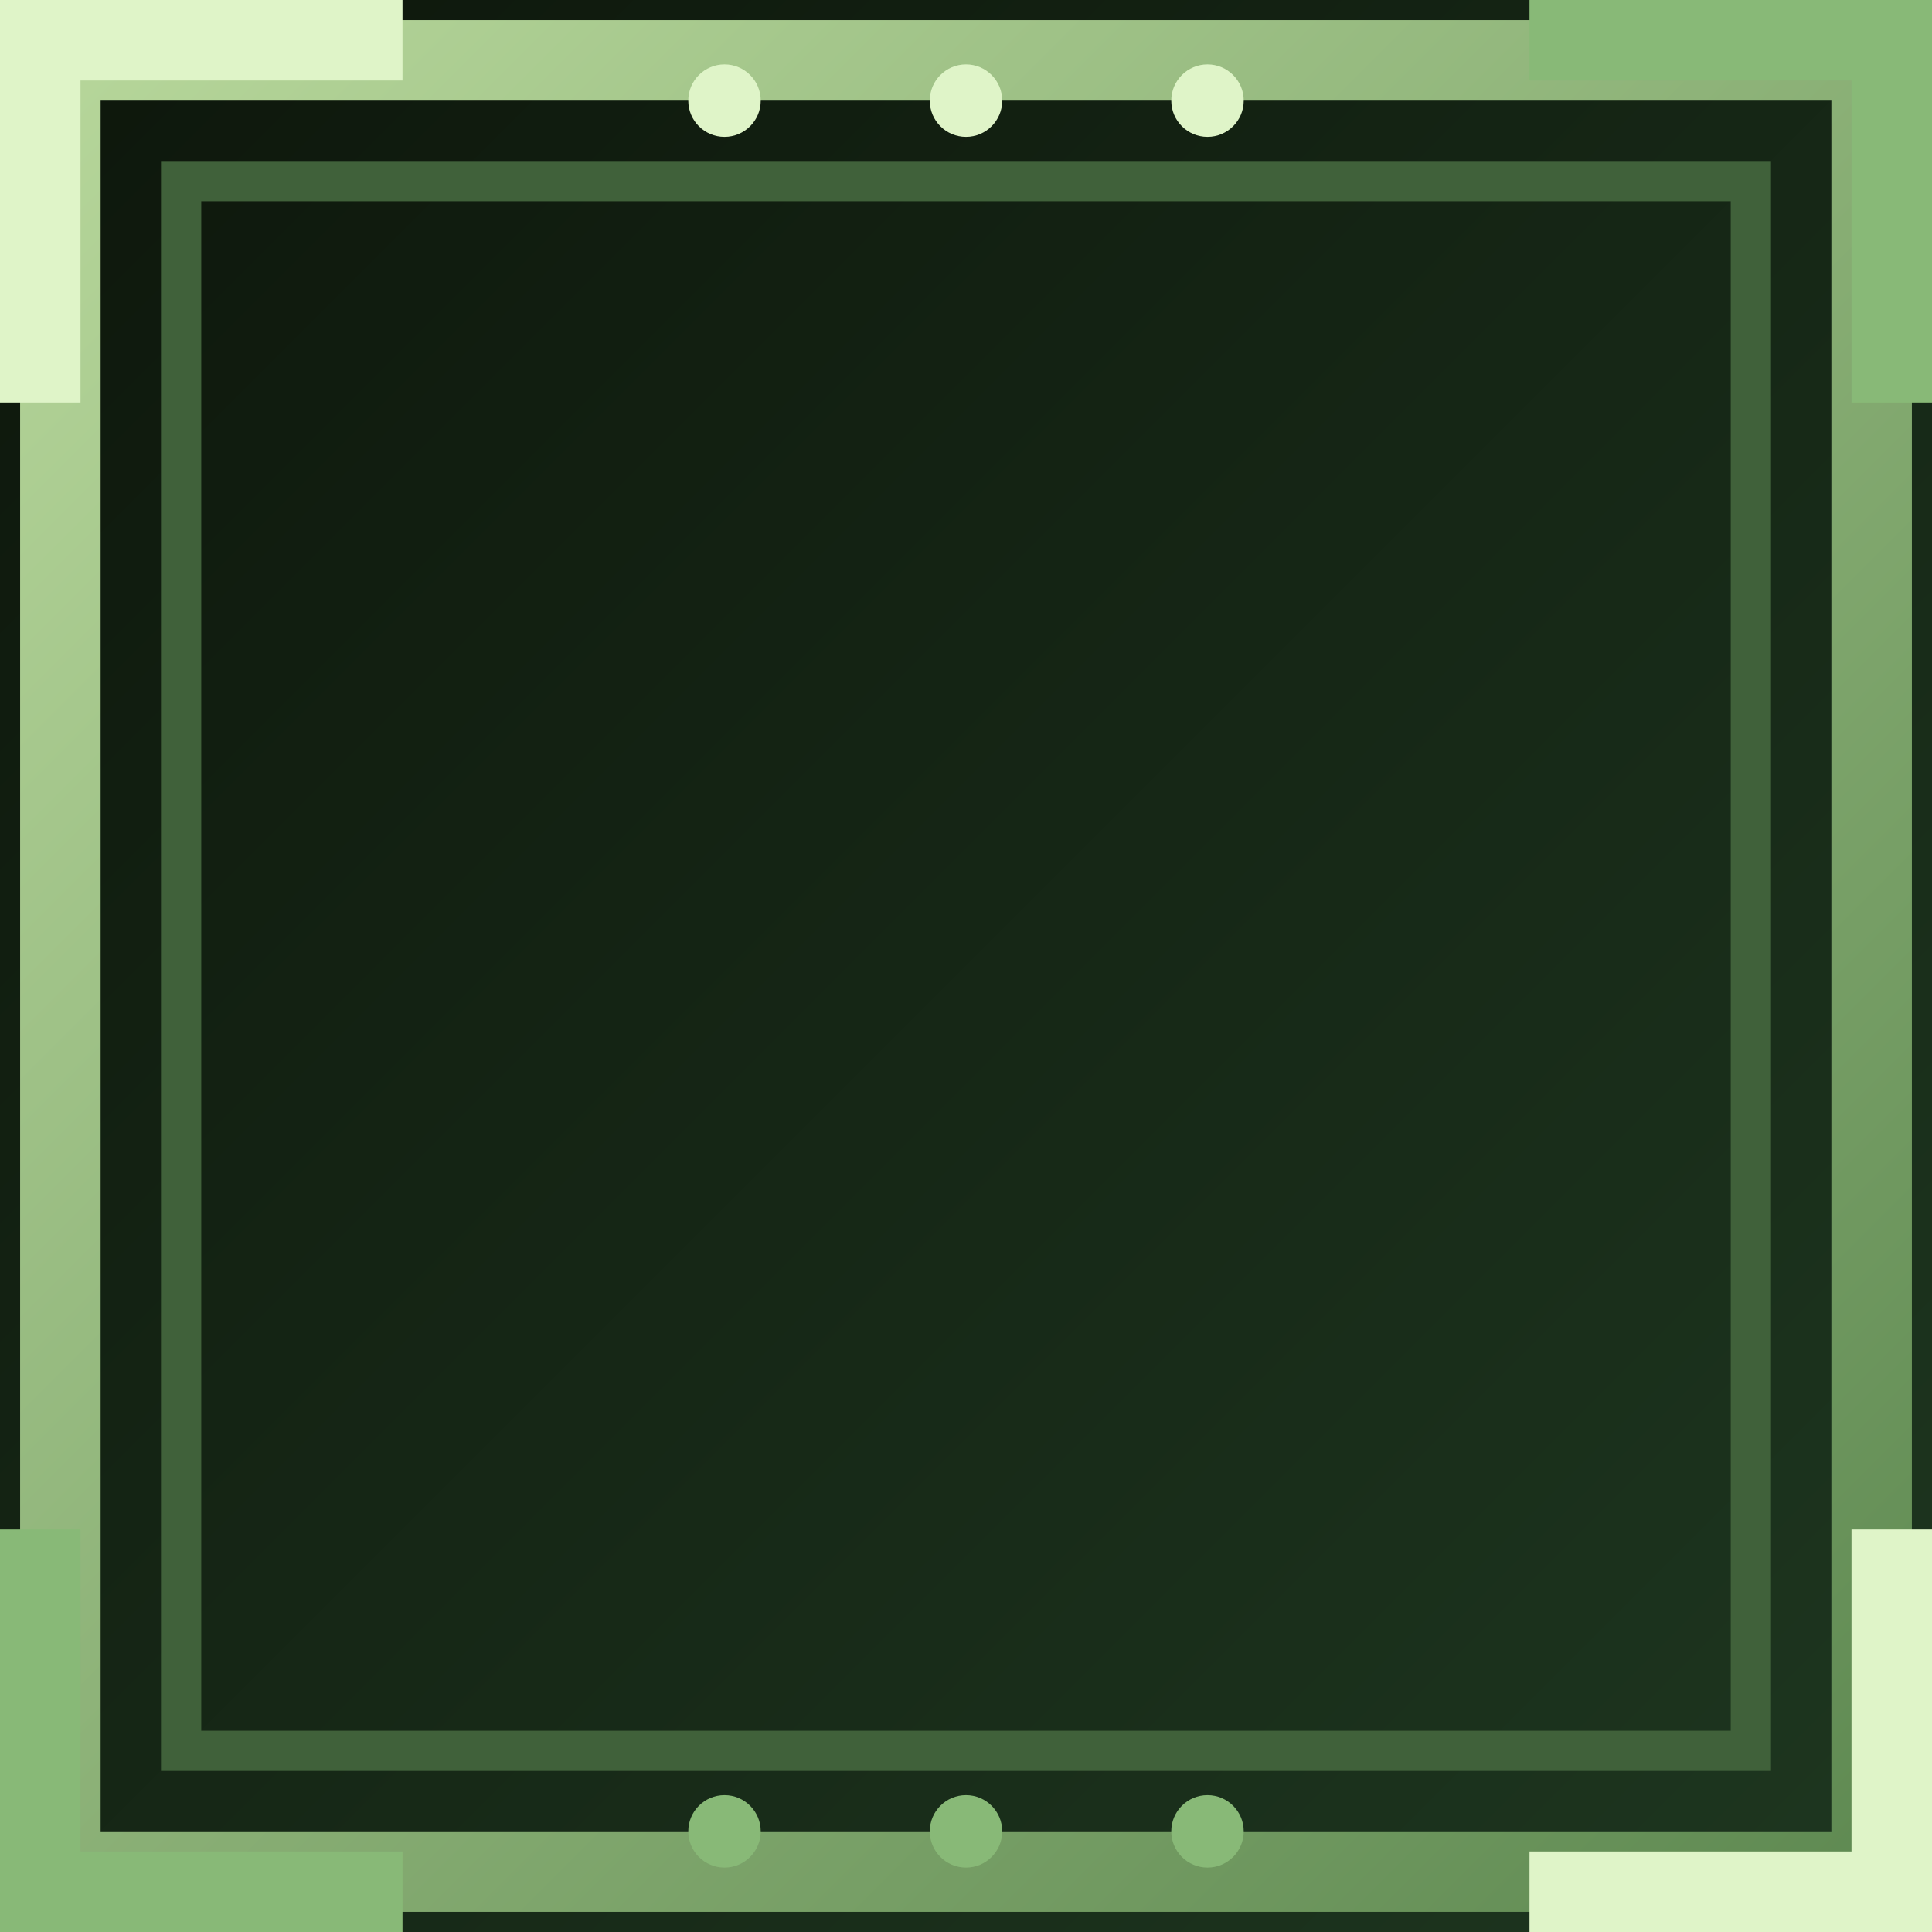
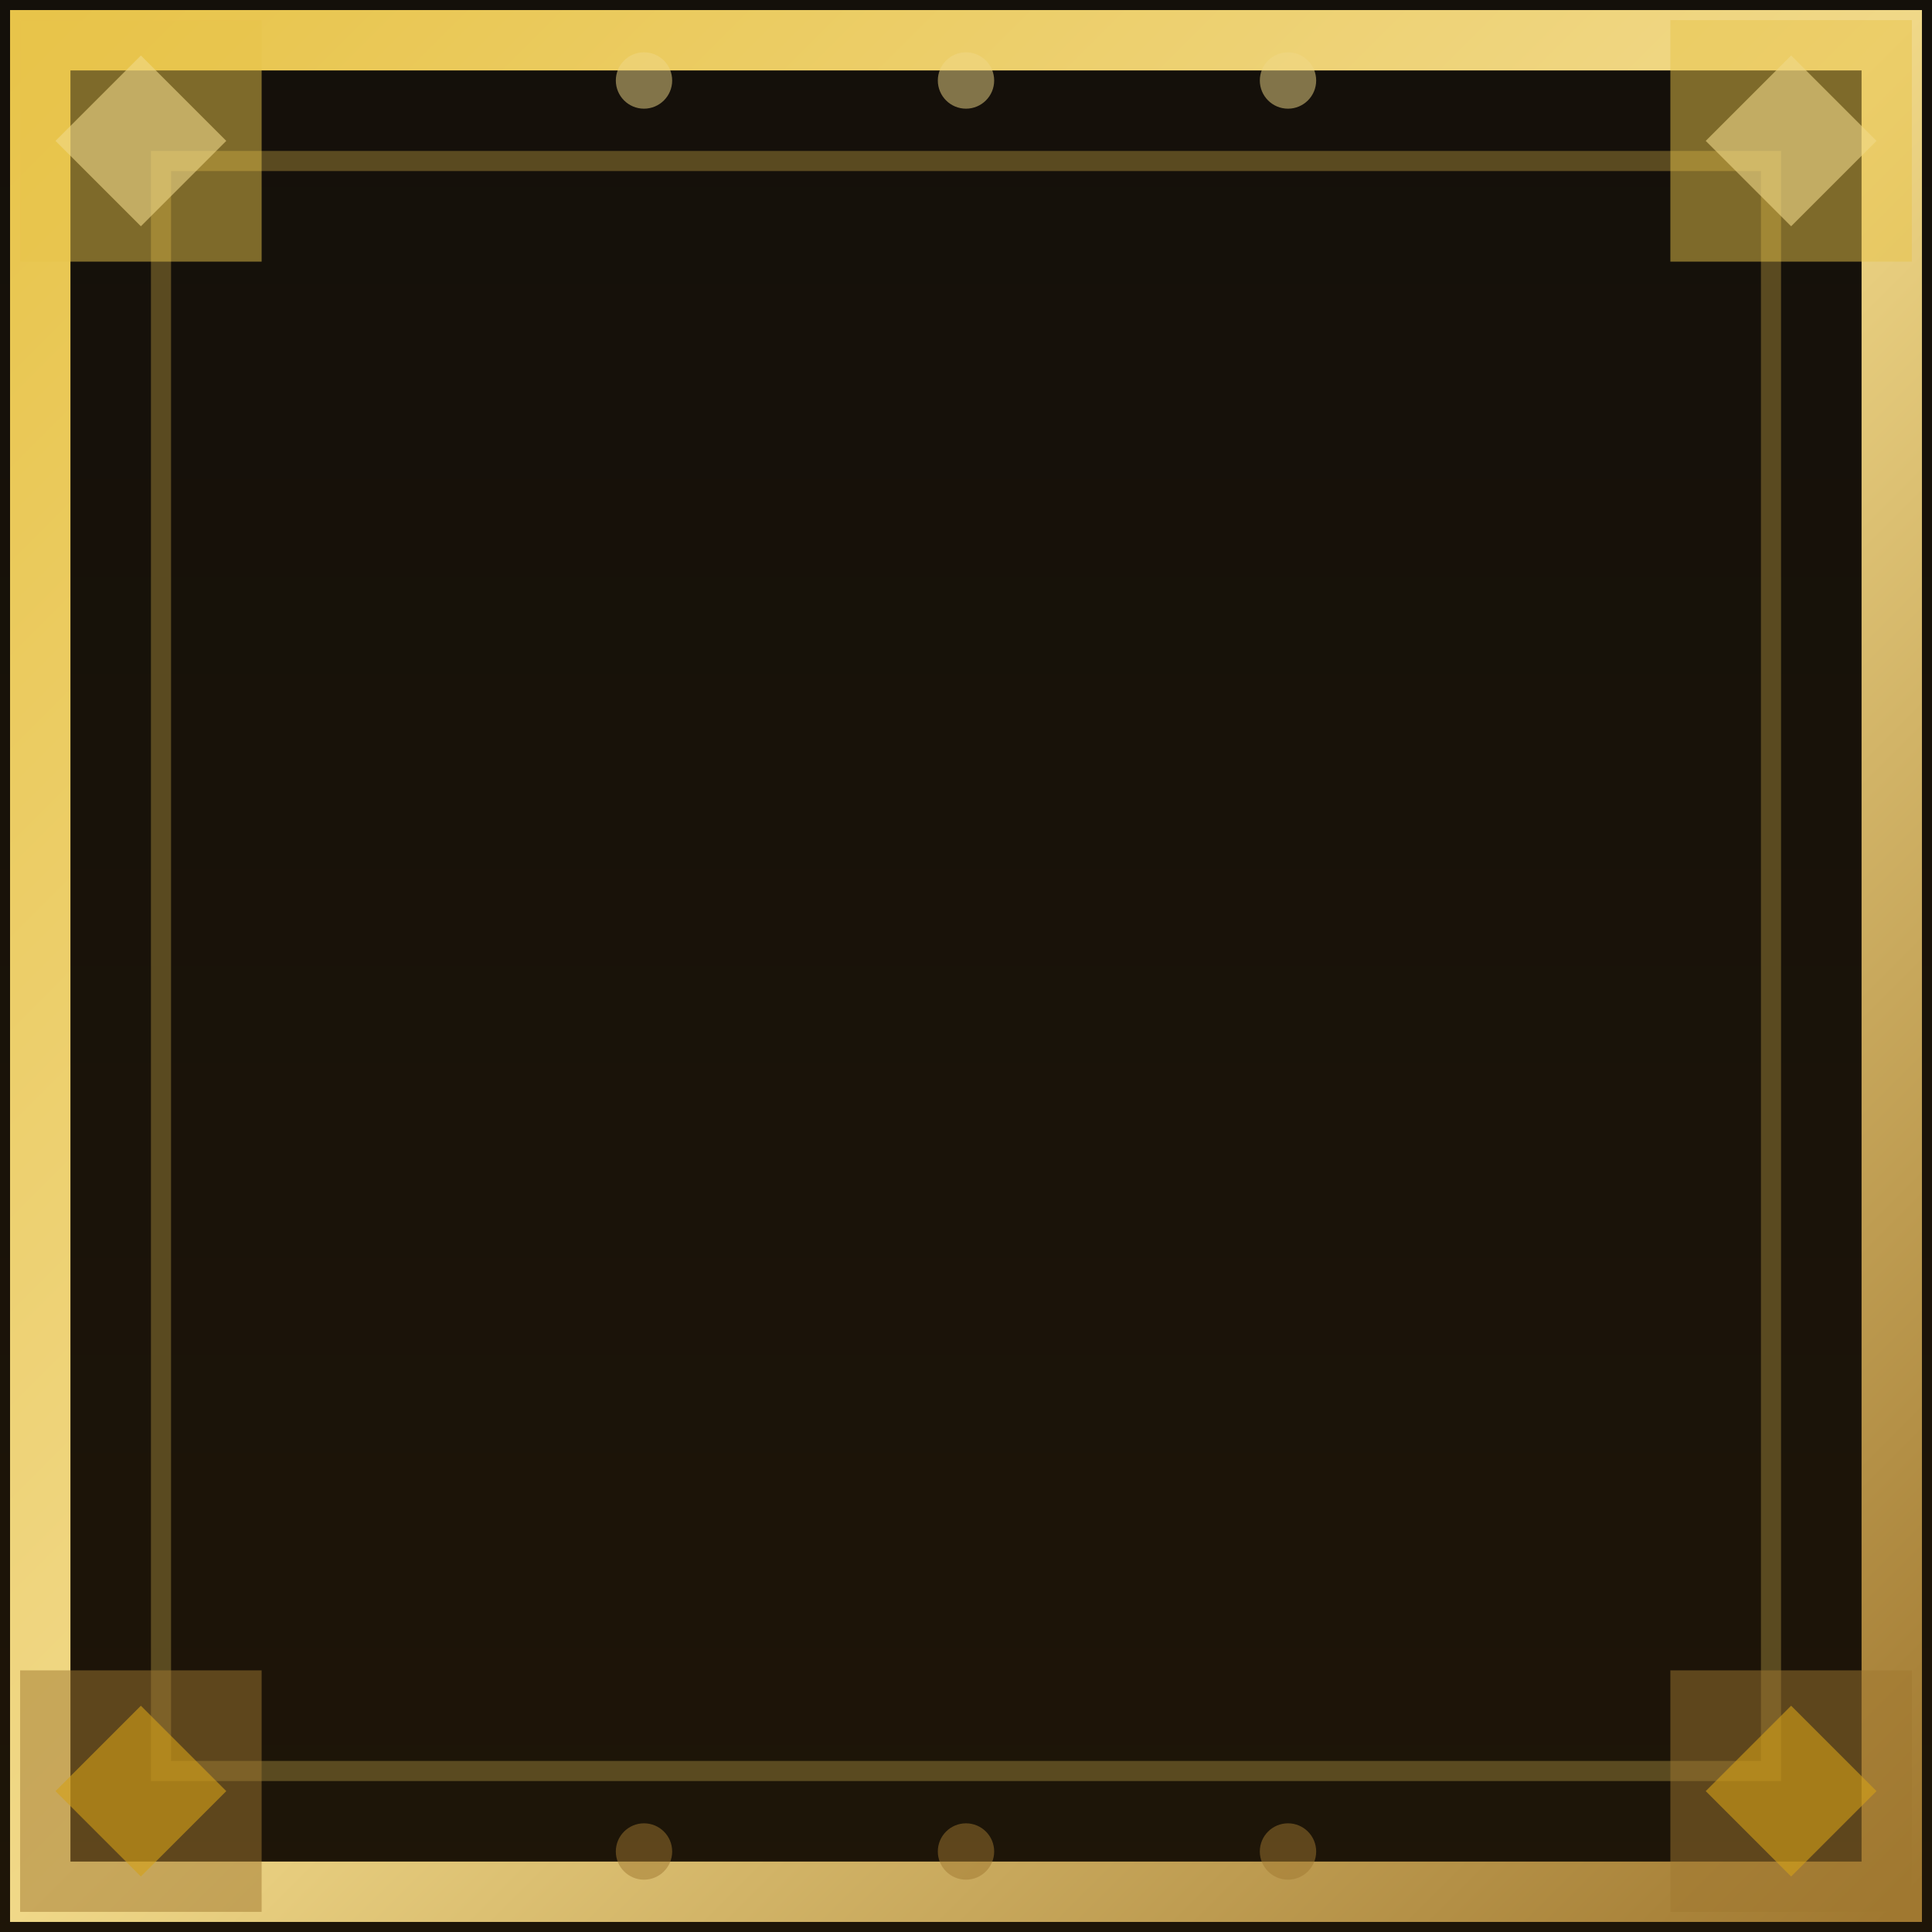
<svg xmlns="http://www.w3.org/2000/svg" width="48" height="48" viewBox="0 0 48 48">
  <defs>
-     <linearGradient id="bg_t" x1="0" y1="0" x2="1" y2="1">
-       <stop offset="0%" stop-color="#0d160b" />
-       <stop offset="100%" stop-color="#1e3720" />
+     <linearGradient id="bg_t" x1="0" y1="0" x2="0" y2="1">
+       <stop offset="0%" stop-color="#14100a" />
+       <stop offset="100%" stop-color="#1e1508" />
    </linearGradient>
    <linearGradient id="bd_t" x1="0" y1="0" x2="1" y2="1">
-       <stop offset="0%" stop-color="#b6d69a" />
-       <stop offset="100%" stop-color="#5f8a52" />
+       <stop offset="0%" stop-color="#e8c44a" />
+       <stop offset="50%" stop-color="#f0d888" />
+       <stop offset="100%" stop-color="#a07830" />
    </linearGradient>
  </defs>
  <rect width="48" height="48" fill="url(#bg_t)" />
-   <rect x="1.5" y="1.5" width="45" height="45" fill="none" stroke="url(#bd_t)" stroke-width="2" />
-   <rect x="4.5" y="4.5" width="39" height="39" fill="none" stroke="#40613a" stroke-width="1" />
-   <circle cx="18" cy="2.5" r="0.9" fill="#dff4c8" />
-   <circle cx="24" cy="2.5" r="0.9" fill="#dff4c8" />
-   <circle cx="30" cy="2.5" r="0.9" fill="#dff4c8" />
-   <circle cx="18" cy="45.5" r="0.9" fill="#88b977" />
-   <circle cx="24" cy="45.5" r="0.9" fill="#88b977" />
-   <circle cx="30" cy="45.5" r="0.9" fill="#88b977" />
-   <path d="M1 10 V1 H10" fill="none" stroke="#dff4c8" stroke-width="2" />
-   <path d="M38 1 H47 V10" fill="none" stroke="#88b977" stroke-width="2" />
-   <path d="M1 38 V47 H10" fill="none" stroke="#88b977" stroke-width="2" />
-   <path d="M38 47 H47 V38" fill="none" stroke="#dff4c8" stroke-width="2" />
+   <rect x="1" y="1" width="46" height="46" fill="none" stroke="url(#bd_t)" stroke-width="1.5" />
+   <rect x="4" y="4" width="40" height="40" fill="none" stroke="#5a4a20" stroke-width="0.5" />
+   <rect x="0.5" y="0.5" width="6" height="6" fill="#e8c44a" opacity="0.5" />
+   <rect x="41.5" y="0.5" width="6" height="6" fill="#e8c44a" opacity="0.5" />
+   <rect x="0.5" y="41.5" width="6" height="6" fill="#a07830" opacity="0.5" />
+   <rect x="41.5" y="41.5" width="6" height="6" fill="#a07830" opacity="0.5" />
+   <rect x="2" y="2" width="3" height="3" fill="#f0d888" opacity="0.6" transform="rotate(45 3.5 3.5)" />
+   <rect x="43" y="2" width="3" height="3" fill="#f0d888" opacity="0.6" transform="rotate(45 44.5 3.5)" />
+   <rect x="2" y="43" width="3" height="3" fill="#d4a017" opacity="0.6" transform="rotate(45 3.5 44.5)" />
+   <rect x="43" y="43" width="3" height="3" fill="#d4a017" opacity="0.6" transform="rotate(45 44.5 44.5)" />
+   <circle cx="16" cy="2" r="0.7" fill="#f0d888" opacity="0.5" />
+   <circle cx="24" cy="2" r="0.7" fill="#f0d888" opacity="0.5" />
+   <circle cx="32" cy="2" r="0.7" fill="#f0d888" opacity="0.5" />
+   <circle cx="16" cy="46" r="0.7" fill="#a07830" opacity="0.5" />
+   <circle cx="24" cy="46" r="0.7" fill="#a07830" opacity="0.5" />
+   <circle cx="32" cy="46" r="0.7" fill="#a07830" opacity="0.5" />
</svg>
